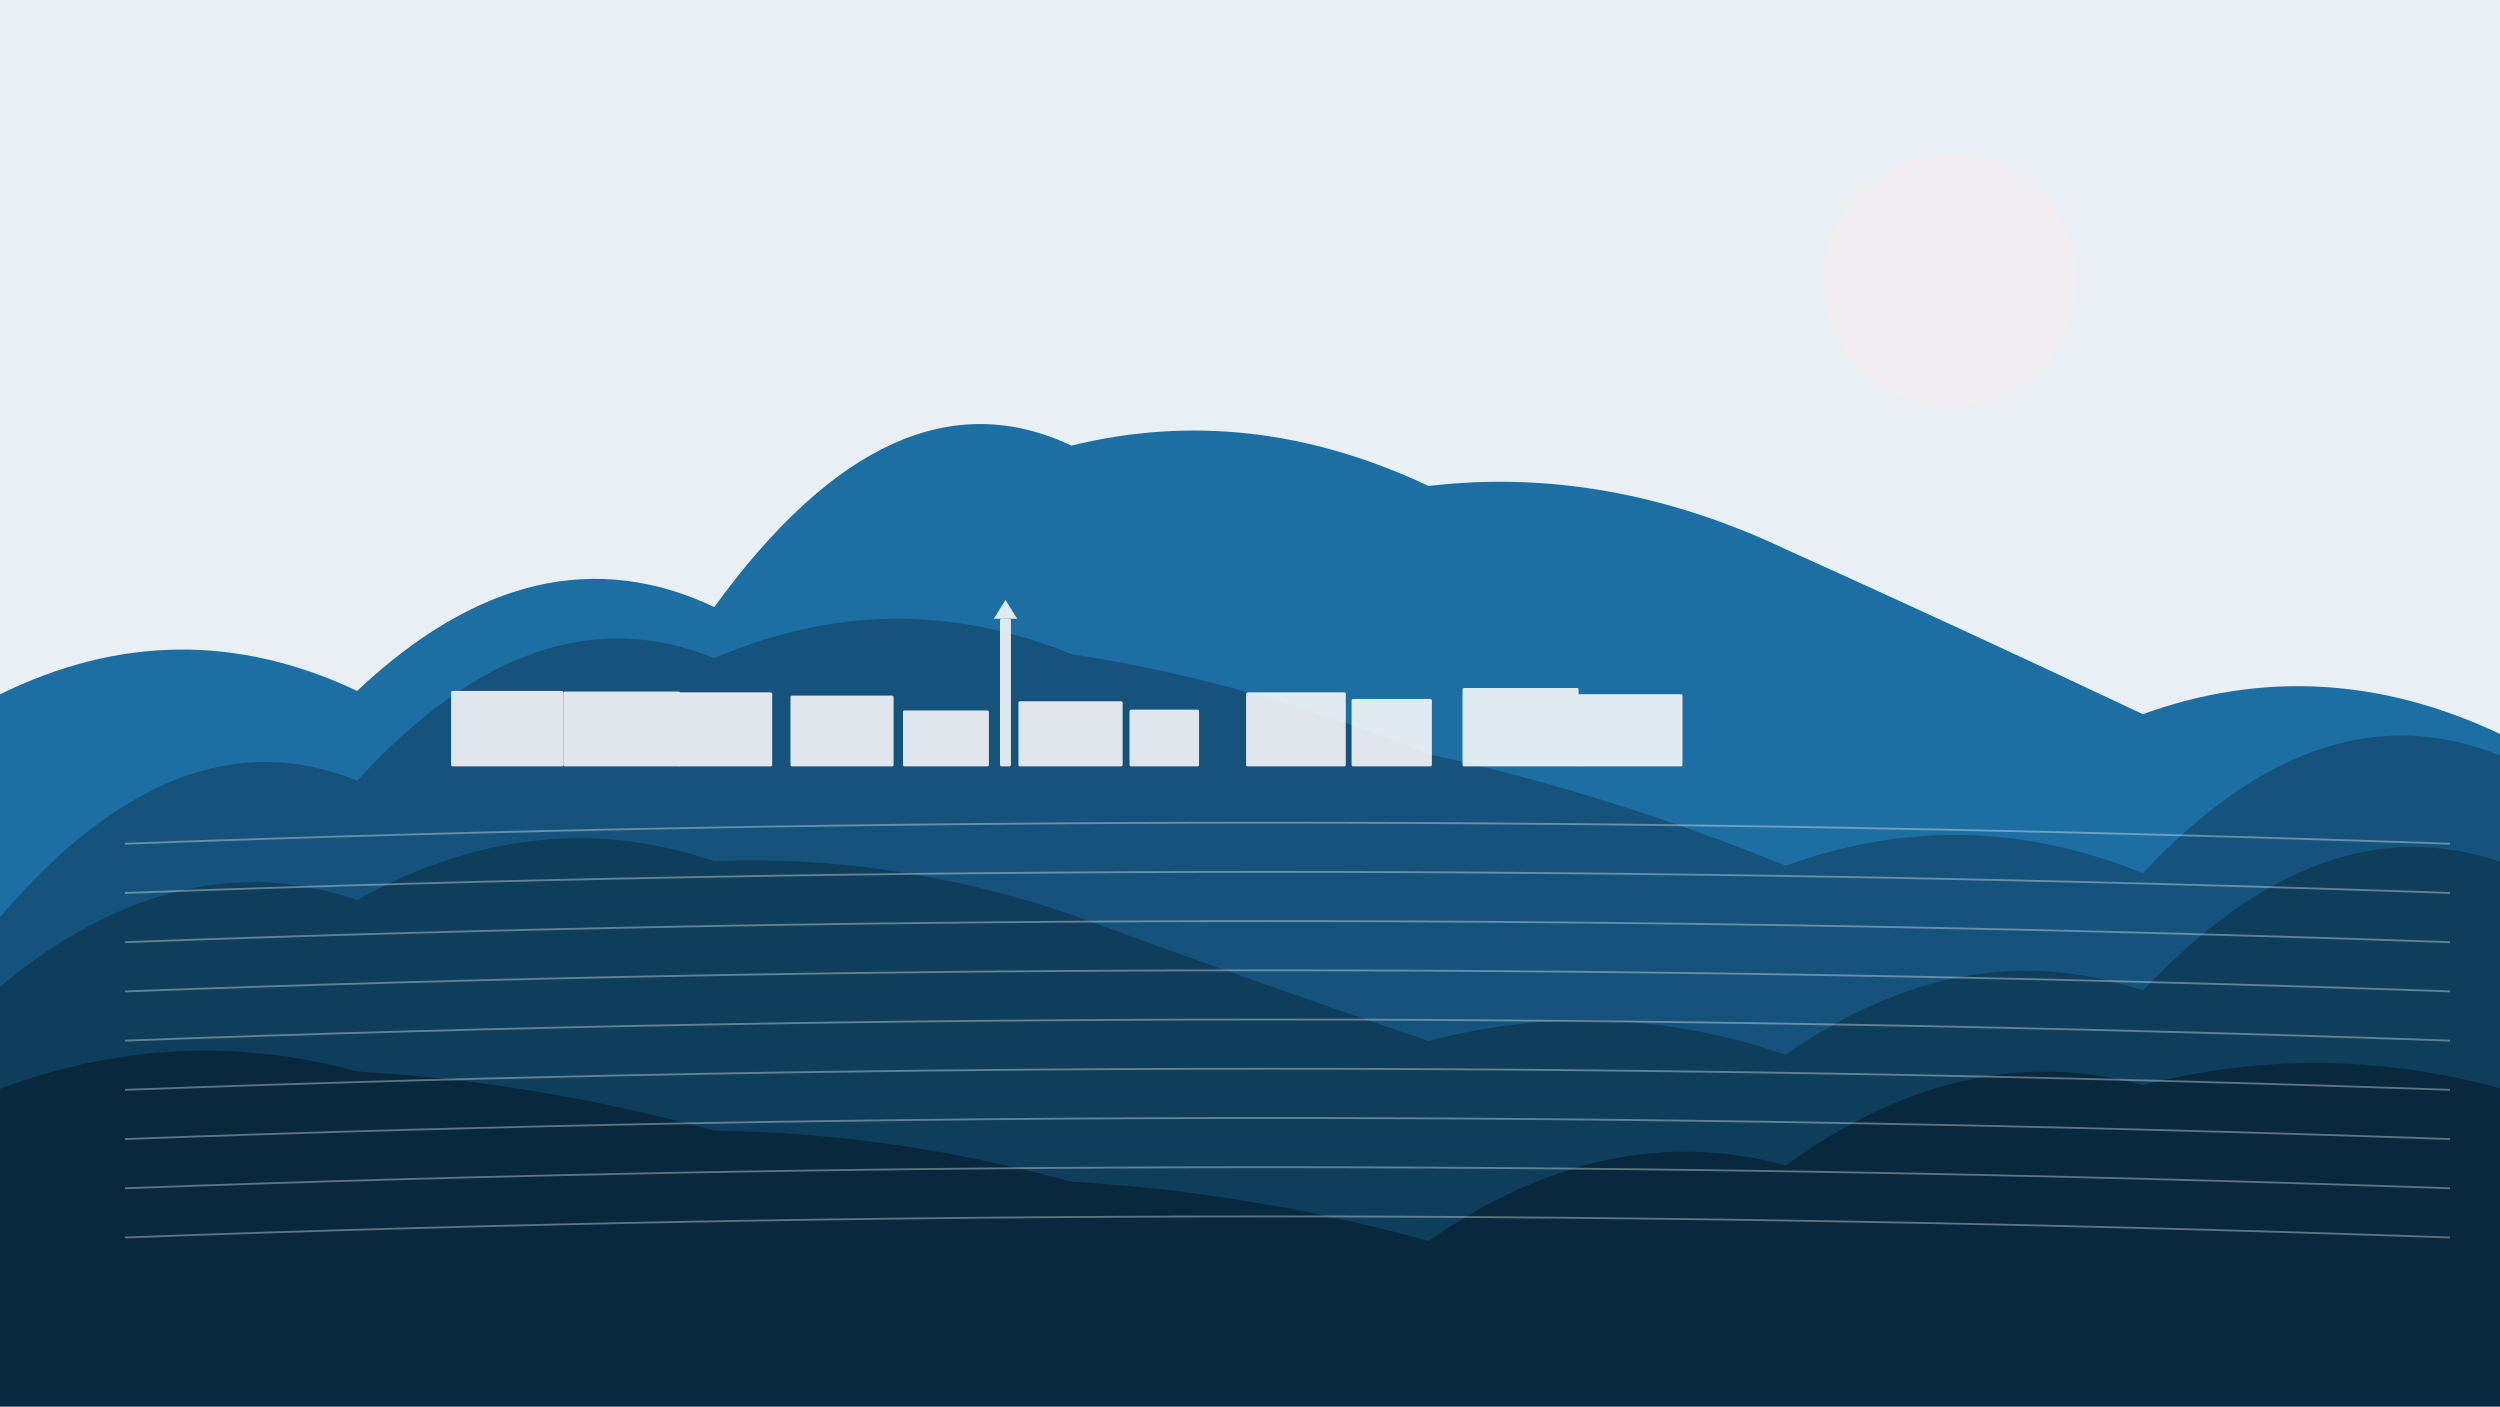
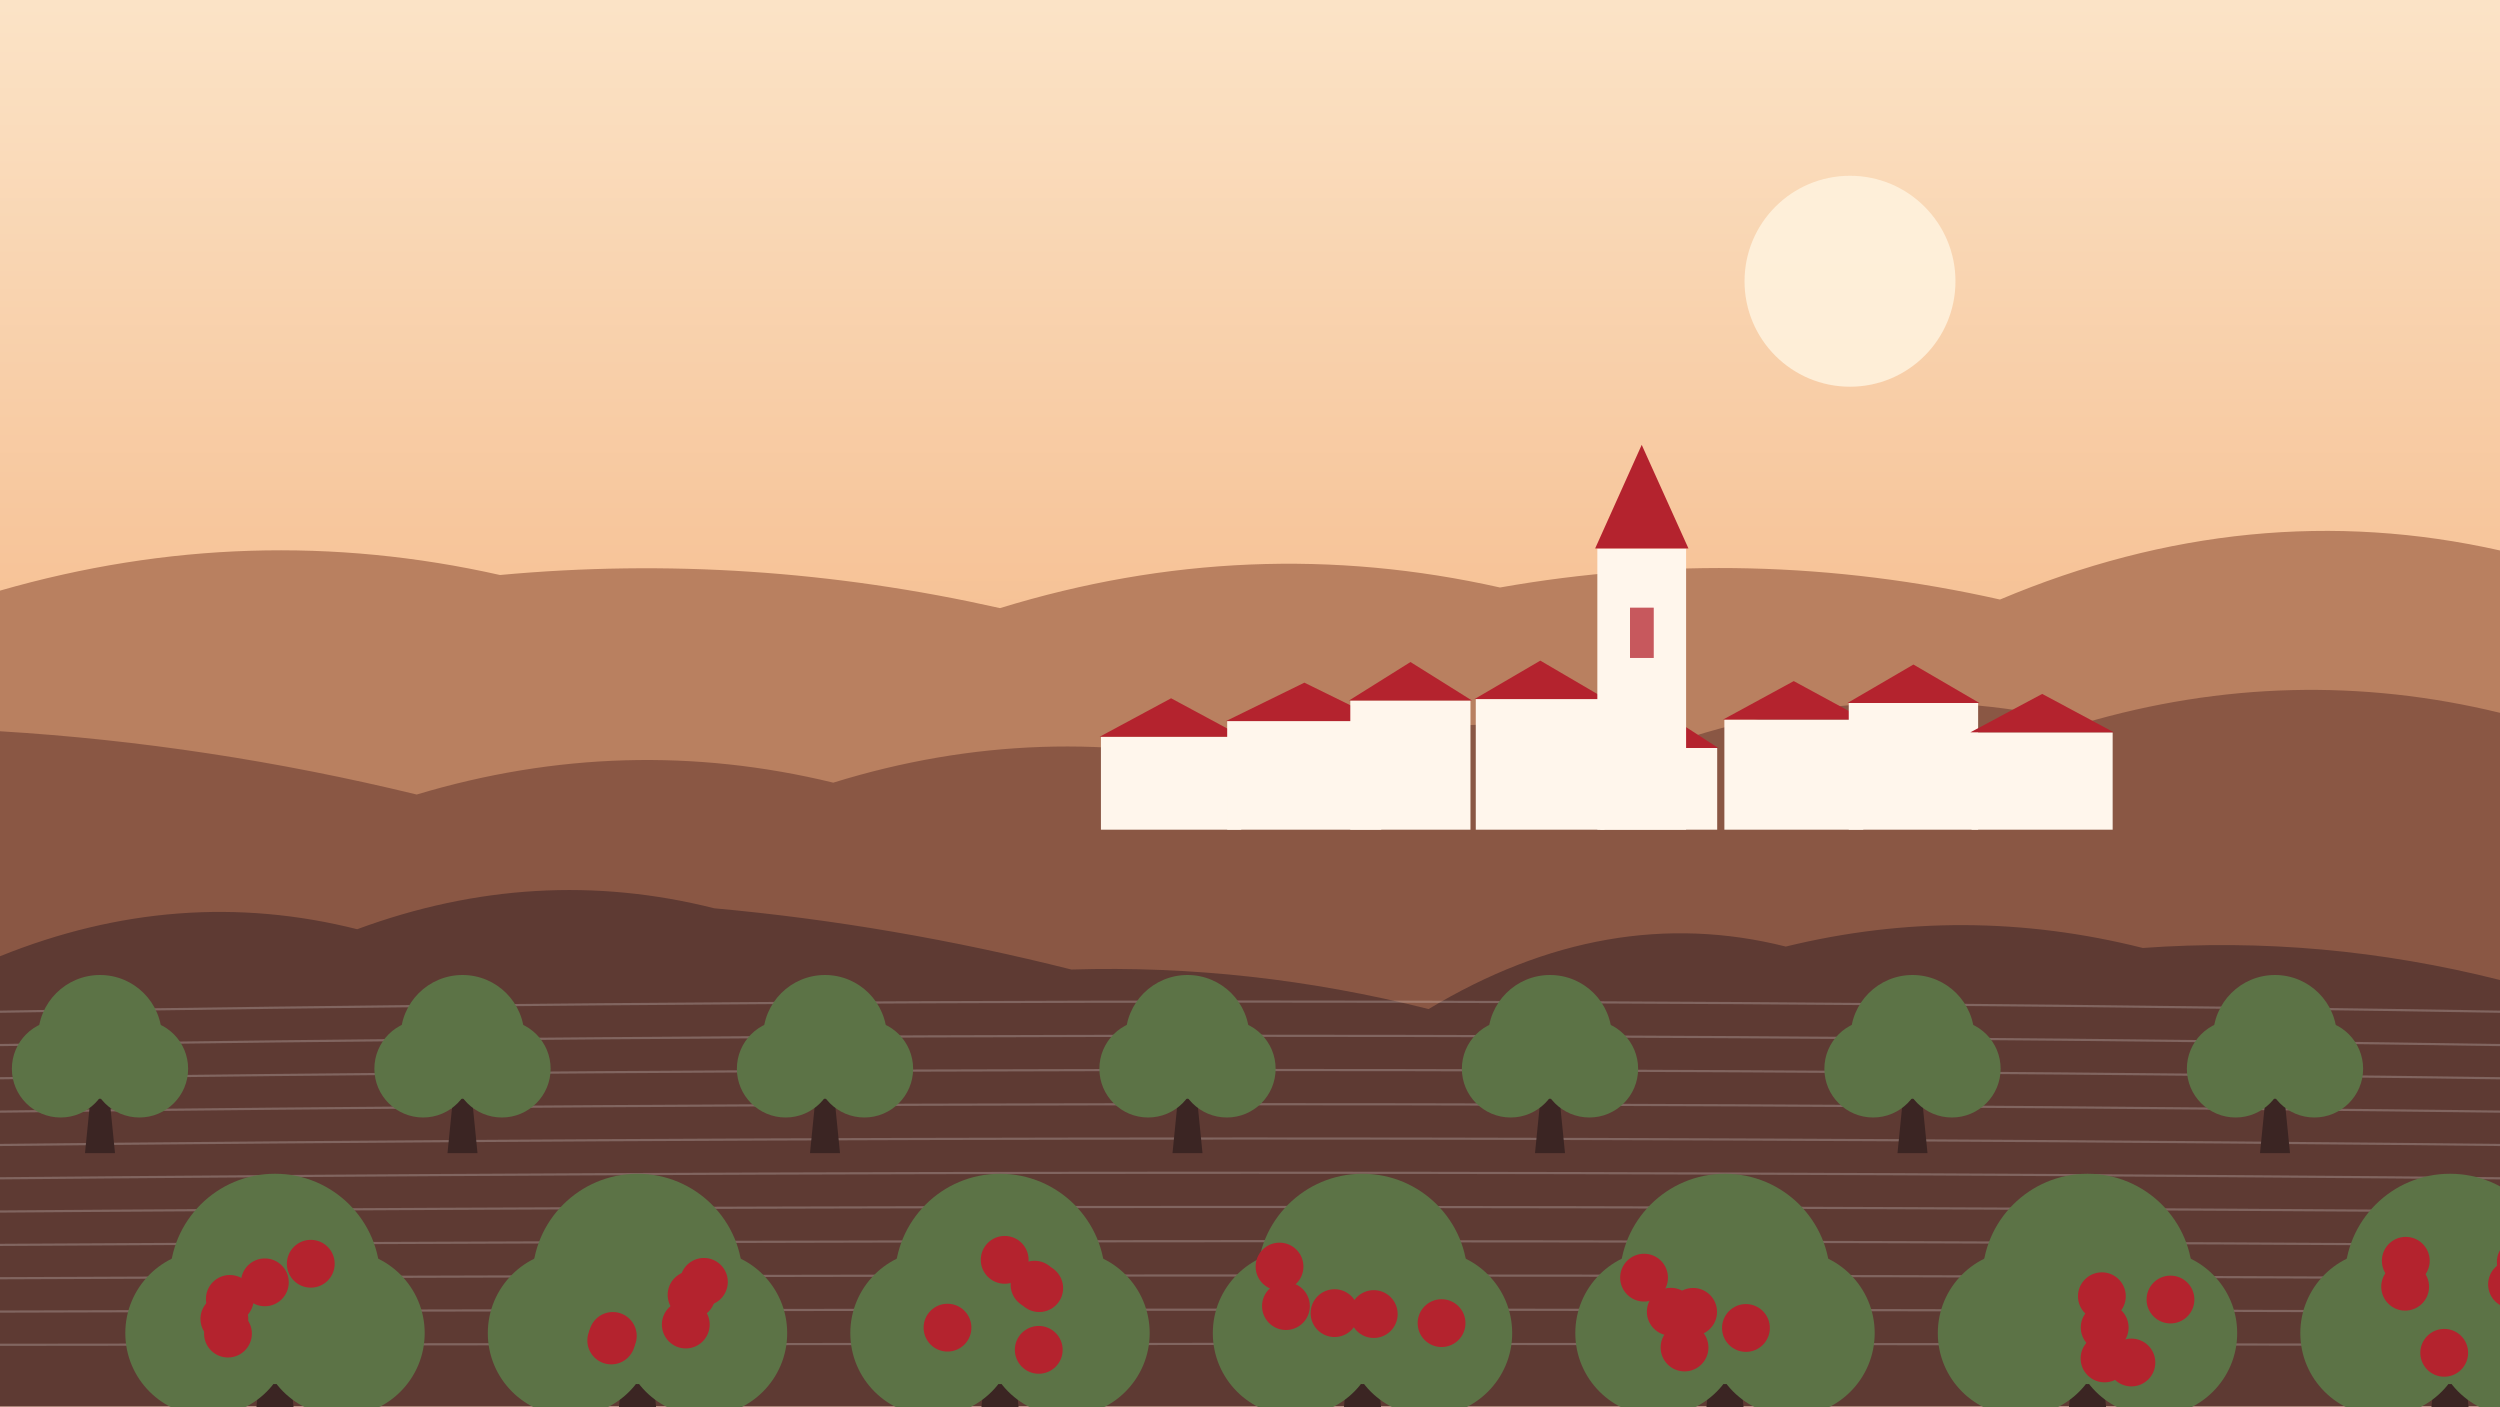
<svg xmlns="http://www.w3.org/2000/svg" viewBox="0 0 1600 900" width="1600" height="900" role="img">
-   <rect width="1600" height="900" fill="#E8F0F6" />
-   <circle cx="1248" cy="180" r="81" fill="#FBEAEB" opacity="0.5" />
+   <defs>
+     <linearGradient id="ceu" x1="0" y1="0" x2="0" y2="1">
+       <stop offset="0%" stop-color="#FBE3C6" />
+       <stop offset="55%" stop-color="#F5B989" />
+       <stop offset="100%" stop-color="#E08F5E" />
+     </linearGradient>
+   </defs>
+   <rect width="1600" height="900" fill="url(#ceu)" />
+   <circle cx="1184" cy="180" r="67.5" fill="#FFF3DF" opacity="0.85" />
+   <path d="M0 900 L0 378 Q160 332 320 368 Q480 353.2 640 389.2 Q800 340 960 376 Q1120 347.7 1280 383.7 Q1440 316.3 1600 352.3 L1600 900 Z" fill="#B98060" />
+   <path d="M0 900 L0 468 Q133.3 476.1 266.7 508.5 Q400 468.5 533.3 500.9 Q666.7 459.6 800 492 Q933.3 444.4 1066.7 476.8 Q1200 430.5 1333.3 462.9 Q1466.7 423.8 1600 456.2 L1600 900 Z" fill="#8A5744" />
  <g>
-     <path d="M0 900 L0 396 Q-114.286 390.384 0 444.384 Q114.286 388.183 228.571 442.183 Q342.857 334.498 457.143 388.498 Q571.429 231.194 685.714 285.194 Q800 257.04 914.286 311.04 Q1028.571 297.521 1142.857 351.521 Q1257.143 403.08 1371.429 457.08 Q1485.714 415.727 1600 469.727 L1600 900 Z" fill="#1D6FA3" />
-     <path d="M0 900 L0 513 Q-114.286 540.474 0 586.914 Q114.286 453.18 228.571 499.62 Q342.857 374.742 457.143 421.182 Q571.429 372.16 685.714 418.6 Q800 436.255 914.286 482.695 Q1028.571 507.572 1142.857 554.012 Q1257.143 512.402 1371.429 558.842 Q1485.714 437.09 1600 483.53 L1600 900 Z" fill="#16537C" />
-     <path d="M0 900 L0 630 Q-114.286 592.559 0 631.439 Q114.286 537.07 228.571 575.95 Q342.857 512.308 457.143 551.188 Q571.429 546.453 685.714 585.333 Q800 627.353 914.286 666.233 Q1028.571 636.1 1142.857 674.98 Q1257.143 595.124 1371.429 634.004 Q1485.714 512.601 1600 551.481 L1600 900 Z" fill="#0F3D5C" />
-     <path d="M0 900 L0 747 Q-114.286 665.509 0 696.829 Q114.286 654.418 228.571 685.738 Q342.857 692.312 457.143 723.632 Q571.429 725.008 685.714 756.328 Q800 762.901 914.286 794.221 Q1028.571 714.588 1142.857 745.908 Q1257.143 663.14 1371.429 694.46 Q1485.714 665.224 1600 696.544 L1600 900 Z" fill="#08283D" />
-     <path d="M80 540 Q800 513 1568 540" stroke="#FFFFFF" stroke-width="1.2" fill="none" opacity="0.35" />
-     <path d="M80 571.5 Q800 544.5 1568 571.5" stroke="#FFFFFF" stroke-width="1.2" fill="none" opacity="0.35" />
-     <path d="M80 603 Q800 576 1568 603" stroke="#FFFFFF" stroke-width="1.2" fill="none" opacity="0.35" />
-     <path d="M80 634.5 Q800 607.5 1568 634.5" stroke="#FFFFFF" stroke-width="1.2" fill="none" opacity="0.35" />
-     <path d="M80 666 Q800 639 1568 666" stroke="#FFFFFF" stroke-width="1.2" fill="none" opacity="0.35" />
-     <path d="M80 697.5 Q800 670.5 1568 697.5" stroke="#FFFFFF" stroke-width="1.2" fill="none" opacity="0.35" />
-     <path d="M80 729 Q800 702 1568 729" stroke="#FFFFFF" stroke-width="1.2" fill="none" opacity="0.35" />
-     <path d="M80 760.5 Q800 733.5 1568 760.5" stroke="#FFFFFF" stroke-width="1.2" fill="none" opacity="0.35" />
-     <path d="M80 792 Q800 765 1568 792" stroke="#FFFFFF" stroke-width="1.2" fill="none" opacity="0.35" />
-     <g fill="#F5F7F9" opacity="0.9">
-       <rect x="288.7" y="442.2" width="71.8" height="48.3" rx="1" />
-       <rect x="360.5" y="442.6" width="74.8" height="47.9" rx="1" />
-       <rect x="433.6" y="443.1" width="60.6" height="47.4" rx="1" />
-       <rect x="505.9" y="445.2" width="66.0" height="45.3" rx="1" />
-       <rect x="577.9" y="454.7" width="55.0" height="35.8" rx="1" />
-       <rect x="651.8" y="448.8" width="66.7" height="41.7" rx="1" />
-       <rect x="722.9" y="454.2" width="44.5" height="36.3" rx="1" />
-       <rect x="797.5" y="443.1" width="63.8" height="47.4" rx="1" />
-       <rect x="865.0" y="447.3" width="51.4" height="43.2" rx="1" />
-       <rect x="936.0" y="440.3" width="74.3" height="50.2" rx="1" />
-       <rect x="1008.9" y="444.3" width="67.9" height="46.2" rx="1" />
-       <rect x="640.0" y="396.0" width="7" height="94.5" rx="1" />
-       <path d="M636.0 396.0 h15 l-7.5 -12 Z" />
-     </g>
+     <rect x="704.6" y="471.5" width="89.8" height="59.5" fill="#FFF6EC" />
+     <path d="M703.8 471.5 L749.5 446.9 L795.2 471.5 Z" fill="#B4232E" />
+     <rect x="785.4" y="461.5" width="98.6" height="69.5" fill="#FFF6EC" />
+     <path d="M784.6 461.5 L834.8 436.9 L884.9 461.5 Z" fill="#B4232E" />
+     <rect x="864.2" y="448.3" width="76.9" height="82.7" fill="#FFF6EC" />
+     <path d="M863.4 448.3 L902.7 423.7 L942 448.3 Z" fill="#B4232E" />
+     <rect x="944.5" y="447.4" width="82.4" height="83.6" fill="#FFF6EC" />
+     <path d="M943.7 447.4 L985.8 422.8 L1027.8 447.4 Z" fill="#B4232E" />
+     <rect x="1024.2" y="478.7" width="74.8" height="52.3" fill="#FFF6EC" />
+     <path d="M1023.4 478.7 L1061.5 454 L1099.7 478.7 Z" fill="#B4232E" />
+     <rect x="1103.6" y="460.5" width="88.9" height="70.5" fill="#FFF6EC" />
+     <path d="M1102.8 460.5 L1148 435.9 L1193.3 460.5 Z" fill="#B4232E" />
+     <rect x="1183.2" y="449.9" width="82.8" height="81.1" fill="#FFF6EC" />
+     <path d="M1182.4 449.9 L1224.6 425.3 L1266.8 449.9 Z" fill="#B4232E" />
+     <rect x="1261.8" y="468.7" width="90.3" height="62.3" fill="#FFF6EC" />
+     <path d="M1261 468.7 L1307 444.1 L1352.9 468.7 Z" fill="#B4232E" />
+     <rect x="1022.3" y="351" width="56.8" height="180" fill="#FFF6EC" />
+     <path d="M1020.9 351 L1050.7 284.7 L1080.6 351 Z" fill="#B4232E" />
+     <rect x="1043.2 " y="388.9" width="15.2" height="32.2" fill="#B4232E" opacity="0.75" />
+   </g>
+   <path d="M0 900 L0 612 Q114.3 565.9 228.6 594.7 Q342.9 552.5 457.1 581.3 Q571.4 591.7 685.7 620.5 Q800 617 914.3 645.8 Q1028.6 577 1142.9 605.8 Q1257.1 577.9 1371.4 606.7 Q1485.7 598.4 1600 627.2 L1600 900 Z" fill="#5E3A33" />
+   <path d="M-32 648 Q800 634 1632 648" fill="none" stroke="#FFFFFF" stroke-width="1.4" opacity="0.22" />
+   <path d="M-32 669.3 Q800 656.5 1632 669.3" fill="none" stroke="#FFFFFF" stroke-width="1.4" opacity="0.22" />
+   <path d="M-32 690.5 Q800 679.1 1632 690.5" fill="none" stroke="#FFFFFF" stroke-width="1.4" opacity="0.22" />
+   <path d="M-32 711.8 Q800 701.6 1632 711.8" fill="none" stroke="#FFFFFF" stroke-width="1.4" opacity="0.22" />
+   <path d="M-32 733.1 Q800 724.2 1632 733.1" fill="none" stroke="#FFFFFF" stroke-width="1.4" opacity="0.22" />
+   <path d="M-32 754.4 Q800 746.7 1632 754.4" fill="none" stroke="#FFFFFF" stroke-width="1.4" opacity="0.22" />
+   <path d="M-32 775.6 Q800 769.3 1632 775.6" fill="none" stroke="#FFFFFF" stroke-width="1.4" opacity="0.22" />
+   <path d="M-32 796.9 Q800 791.8 1632 796.9" fill="none" stroke="#FFFFFF" stroke-width="1.4" opacity="0.22" />
+   <path d="M-32 818.2 Q800 814.4 1632 818.2" fill="none" stroke="#FFFFFF" stroke-width="1.4" opacity="0.22" />
+   <path d="M-32 839.5 Q800 836.9 1632 839.5" fill="none" stroke="#FFFFFF" stroke-width="1.4" opacity="0.22" />
+   <path d="M-32 860.7 Q800 859.5 1632 860.7" fill="none" stroke="#FFFFFF" stroke-width="1.4" opacity="0.22" />
+   <g>
+     <path d="M54.4 738 L58.6 696 L69.4 696 L73.6 738 Z" fill="#3B2523" />
+     <circle cx="38.8" cy="684" r="31.2" fill="#5C7346" />
+     <circle cx="64" cy="663.6" r="39.6" fill="#5C7346" />
+     <circle cx="89.2" cy="684" r="31.2" fill="#5C7346" />
+   </g>
+   <g>
+     <path d="M286.4 738 L290.6 696 L301.4 696 L305.6 738 Z" fill="#3B2523" />
+     <circle cx="270.8" cy="684" r="31.2" fill="#5C7346" />
+     <circle cx="296" cy="663.6" r="39.6" fill="#5C7346" />
+     <circle cx="321.2" cy="684" r="31.2" fill="#5C7346" />
+   </g>
+   <g>
+     <path d="M518.4 738 L522.6 696 L533.4 696 L537.6 738 Z" fill="#3B2523" />
+     <circle cx="502.8" cy="684" r="31.2" fill="#5C7346" />
+     <circle cx="528" cy="663.6" r="39.6" fill="#5C7346" />
+     <circle cx="553.2" cy="684" r="31.2" fill="#5C7346" />
+   </g>
+   <g>
+     <path d="M750.4 738 L754.6 696 L765.4 696 L769.6 738 Z" fill="#3B2523" />
+     <circle cx="734.8" cy="684" r="31.2" fill="#5C7346" />
+     <circle cx="760" cy="663.6" r="39.6" fill="#5C7346" />
+     <circle cx="785.2" cy="684" r="31.2" fill="#5C7346" />
+   </g>
+   <g>
+     <path d="M982.4 738 L986.6 696 L997.4 696 L1001.6 738 Z" fill="#3B2523" />
+     <circle cx="966.8" cy="684" r="31.2" fill="#5C7346" />
+     <circle cx="992" cy="663.6" r="39.6" fill="#5C7346" />
+     <circle cx="1017.2" cy="684" r="31.2" fill="#5C7346" />
+   </g>
+   <g>
+     <path d="M1214.4 738 L1218.6 696 L1229.4 696 L1233.6 738 Z" fill="#3B2523" />
+     <circle cx="1198.8" cy="684" r="31.2" fill="#5C7346" />
+     <circle cx="1224" cy="663.6" r="39.6" fill="#5C7346" />
+     <circle cx="1249.2" cy="684" r="31.2" fill="#5C7346" />
+   </g>
+   <g>
+     <path d="M1446.4 738 L1450.6 696 L1461.4 696 L1465.6 738 Z" fill="#3B2523" />
+     <circle cx="1430.8" cy="684" r="31.2" fill="#5C7346" />
+     <circle cx="1456" cy="663.6" r="39.6" fill="#5C7346" />
+     <circle cx="1481.2" cy="684" r="31.2" fill="#5C7346" />
+   </g>
+   <g>
+     <path d="M159.7 945 L166.8 873.6 L185.2 873.6 L192.3 945 Z" fill="#3B2523" />
+     <circle cx="133.2" cy="853.2" r="53" fill="#5C7346" />
+     <circle cx="176" cy="818.5" r="67.3" fill="#5C7346" />
+     <circle cx="218.8" cy="853.2" r="53" fill="#5C7346" />
+     <circle cx="147.1" cy="831.3" r="15.3" fill="#B4232E" />
+     <circle cx="143.6" cy="844.1" r="15.3" fill="#B4232E" />
+     <circle cx="169.5" cy="820.7" r="15.3" fill="#B4232E" />
+     <circle cx="198.9" cy="808.8" r="15.3" fill="#B4232E" />
+     <circle cx="145.9" cy="853.5" r="15.3" fill="#B4232E" />
+   </g>
+   <g>
+     <path d="M391.7 945 L398.8 873.6 L417.2 873.6 L424.3 945 Z" fill="#3B2523" />
+     <circle cx="365.2" cy="853.2" r="53" fill="#5C7346" />
+     <circle cx="408" cy="818.5" r="67.3" fill="#5C7346" />
+     <circle cx="450.8" cy="853.2" r="53" fill="#5C7346" />
+     <circle cx="391.2" cy="857.9" r="15.3" fill="#B4232E" />
+     <circle cx="450.5" cy="820.4" r="15.3" fill="#B4232E" />
+     <circle cx="438.9" cy="847.7" r="15.3" fill="#B4232E" />
+     <circle cx="442.6" cy="828.7" r="15.3" fill="#B4232E" />
+     <circle cx="392.2" cy="855" r="15.3" fill="#B4232E" />
+   </g>
+   <g>
+     <path d="M623.7 945 L630.8 873.6 L649.2 873.6 L656.3 945 Z" fill="#3B2523" />
+     <circle cx="597.2" cy="853.2" r="53" fill="#5C7346" />
+     <circle cx="640" cy="818.5" r="67.3" fill="#5C7346" />
+     <circle cx="682.8" cy="853.2" r="53" fill="#5C7346" />
+     <circle cx="664.8" cy="863.9" r="15.3" fill="#B4232E" />
+     <circle cx="662.1" cy="822.2" r="15.3" fill="#B4232E" />
+     <circle cx="665.1" cy="824.4" r="15.3" fill="#B4232E" />
+     <circle cx="643" cy="806.3" r="15.3" fill="#B4232E" />
+     <circle cx="606.4" cy="849.7" r="15.3" fill="#B4232E" />
+   </g>
+   <g>
+     <path d="M855.7 945 L862.8 873.6 L881.2 873.6 L888.3 945 Z" fill="#3B2523" />
+     <circle cx="829.2" cy="853.2" r="53" fill="#5C7346" />
+     <circle cx="872" cy="818.5" r="67.3" fill="#5C7346" />
+     <circle cx="914.8" cy="853.2" r="53" fill="#5C7346" />
+     <circle cx="922.6" cy="846.8" r="15.3" fill="#B4232E" />
+     <circle cx="854.1" cy="840.4" r="15.3" fill="#B4232E" />
+     <circle cx="818.9" cy="810.6" r="15.3" fill="#B4232E" />
+     <circle cx="879.2" cy="841" r="15.3" fill="#B4232E" />
+     <circle cx="823" cy="835.9" r="15.3" fill="#B4232E" />
+   </g>
+   <g>
+     <path d="M1087.7 945 L1094.8 873.6 L1113.2 873.6 L1120.3 945 Z" fill="#3B2523" />
+     <circle cx="1061.2" cy="853.2" r="53" fill="#5C7346" />
+     <circle cx="1104" cy="818.5" r="67.3" fill="#5C7346" />
+     <circle cx="1146.8" cy="853.2" r="53" fill="#5C7346" />
+     <circle cx="1078.1" cy="862.4" r="15.3" fill="#B4232E" />
+     <circle cx="1069.3" cy="839.5" r="15.3" fill="#B4232E" />
+     <circle cx="1117.4" cy="849.9" r="15.3" fill="#B4232E" />
+     <circle cx="1052.2" cy="817.7" r="15.3" fill="#B4232E" />
+     <circle cx="1083.6" cy="839.6" r="15.3" fill="#B4232E" />
+   </g>
+   <g>
+     <path d="M1319.7 945 L1326.8 873.6 L1345.2 873.6 L1352.3 945 Z" fill="#3B2523" />
+     <circle cx="1293.2" cy="853.2" r="53" fill="#5C7346" />
+     <circle cx="1336" cy="818.5" r="67.3" fill="#5C7346" />
+     <circle cx="1378.8" cy="853.2" r="53" fill="#5C7346" />
+     <circle cx="1346.9" cy="869.4" r="15.3" fill="#B4232E" />
+     <circle cx="1345.2" cy="829.6" r="15.3" fill="#B4232E" />
+     <circle cx="1347" cy="849.6" r="15.3" fill="#B4232E" />
+     <circle cx="1364.1" cy="872" r="15.3" fill="#B4232E" />
+     <circle cx="1389.1" cy="831.7" r="15.3" fill="#B4232E" />
+   </g>
+   <g>
+     <path d="M1551.7 945 L1558.8 873.6 L1577.2 873.6 L1584.3 945 Z" fill="#3B2523" />
+     <circle cx="1525.2" cy="853.2" r="53" fill="#5C7346" />
+     <circle cx="1568" cy="818.5" r="67.3" fill="#5C7346" />
+     <circle cx="1610.8" cy="853.2" r="53" fill="#5C7346" />
+     <circle cx="1539.7" cy="806.9" r="15.3" fill="#B4232E" />
+     <circle cx="1539.3" cy="823.5" r="15.3" fill="#B4232E" />
+     <circle cx="1607.7" cy="822" r="15.3" fill="#B4232E" />
+     <circle cx="1613.3" cy="807.7" r="15.3" fill="#B4232E" />
+     <circle cx="1564.3" cy="865.8" r="15.3" fill="#B4232E" />
  </g>
</svg>
